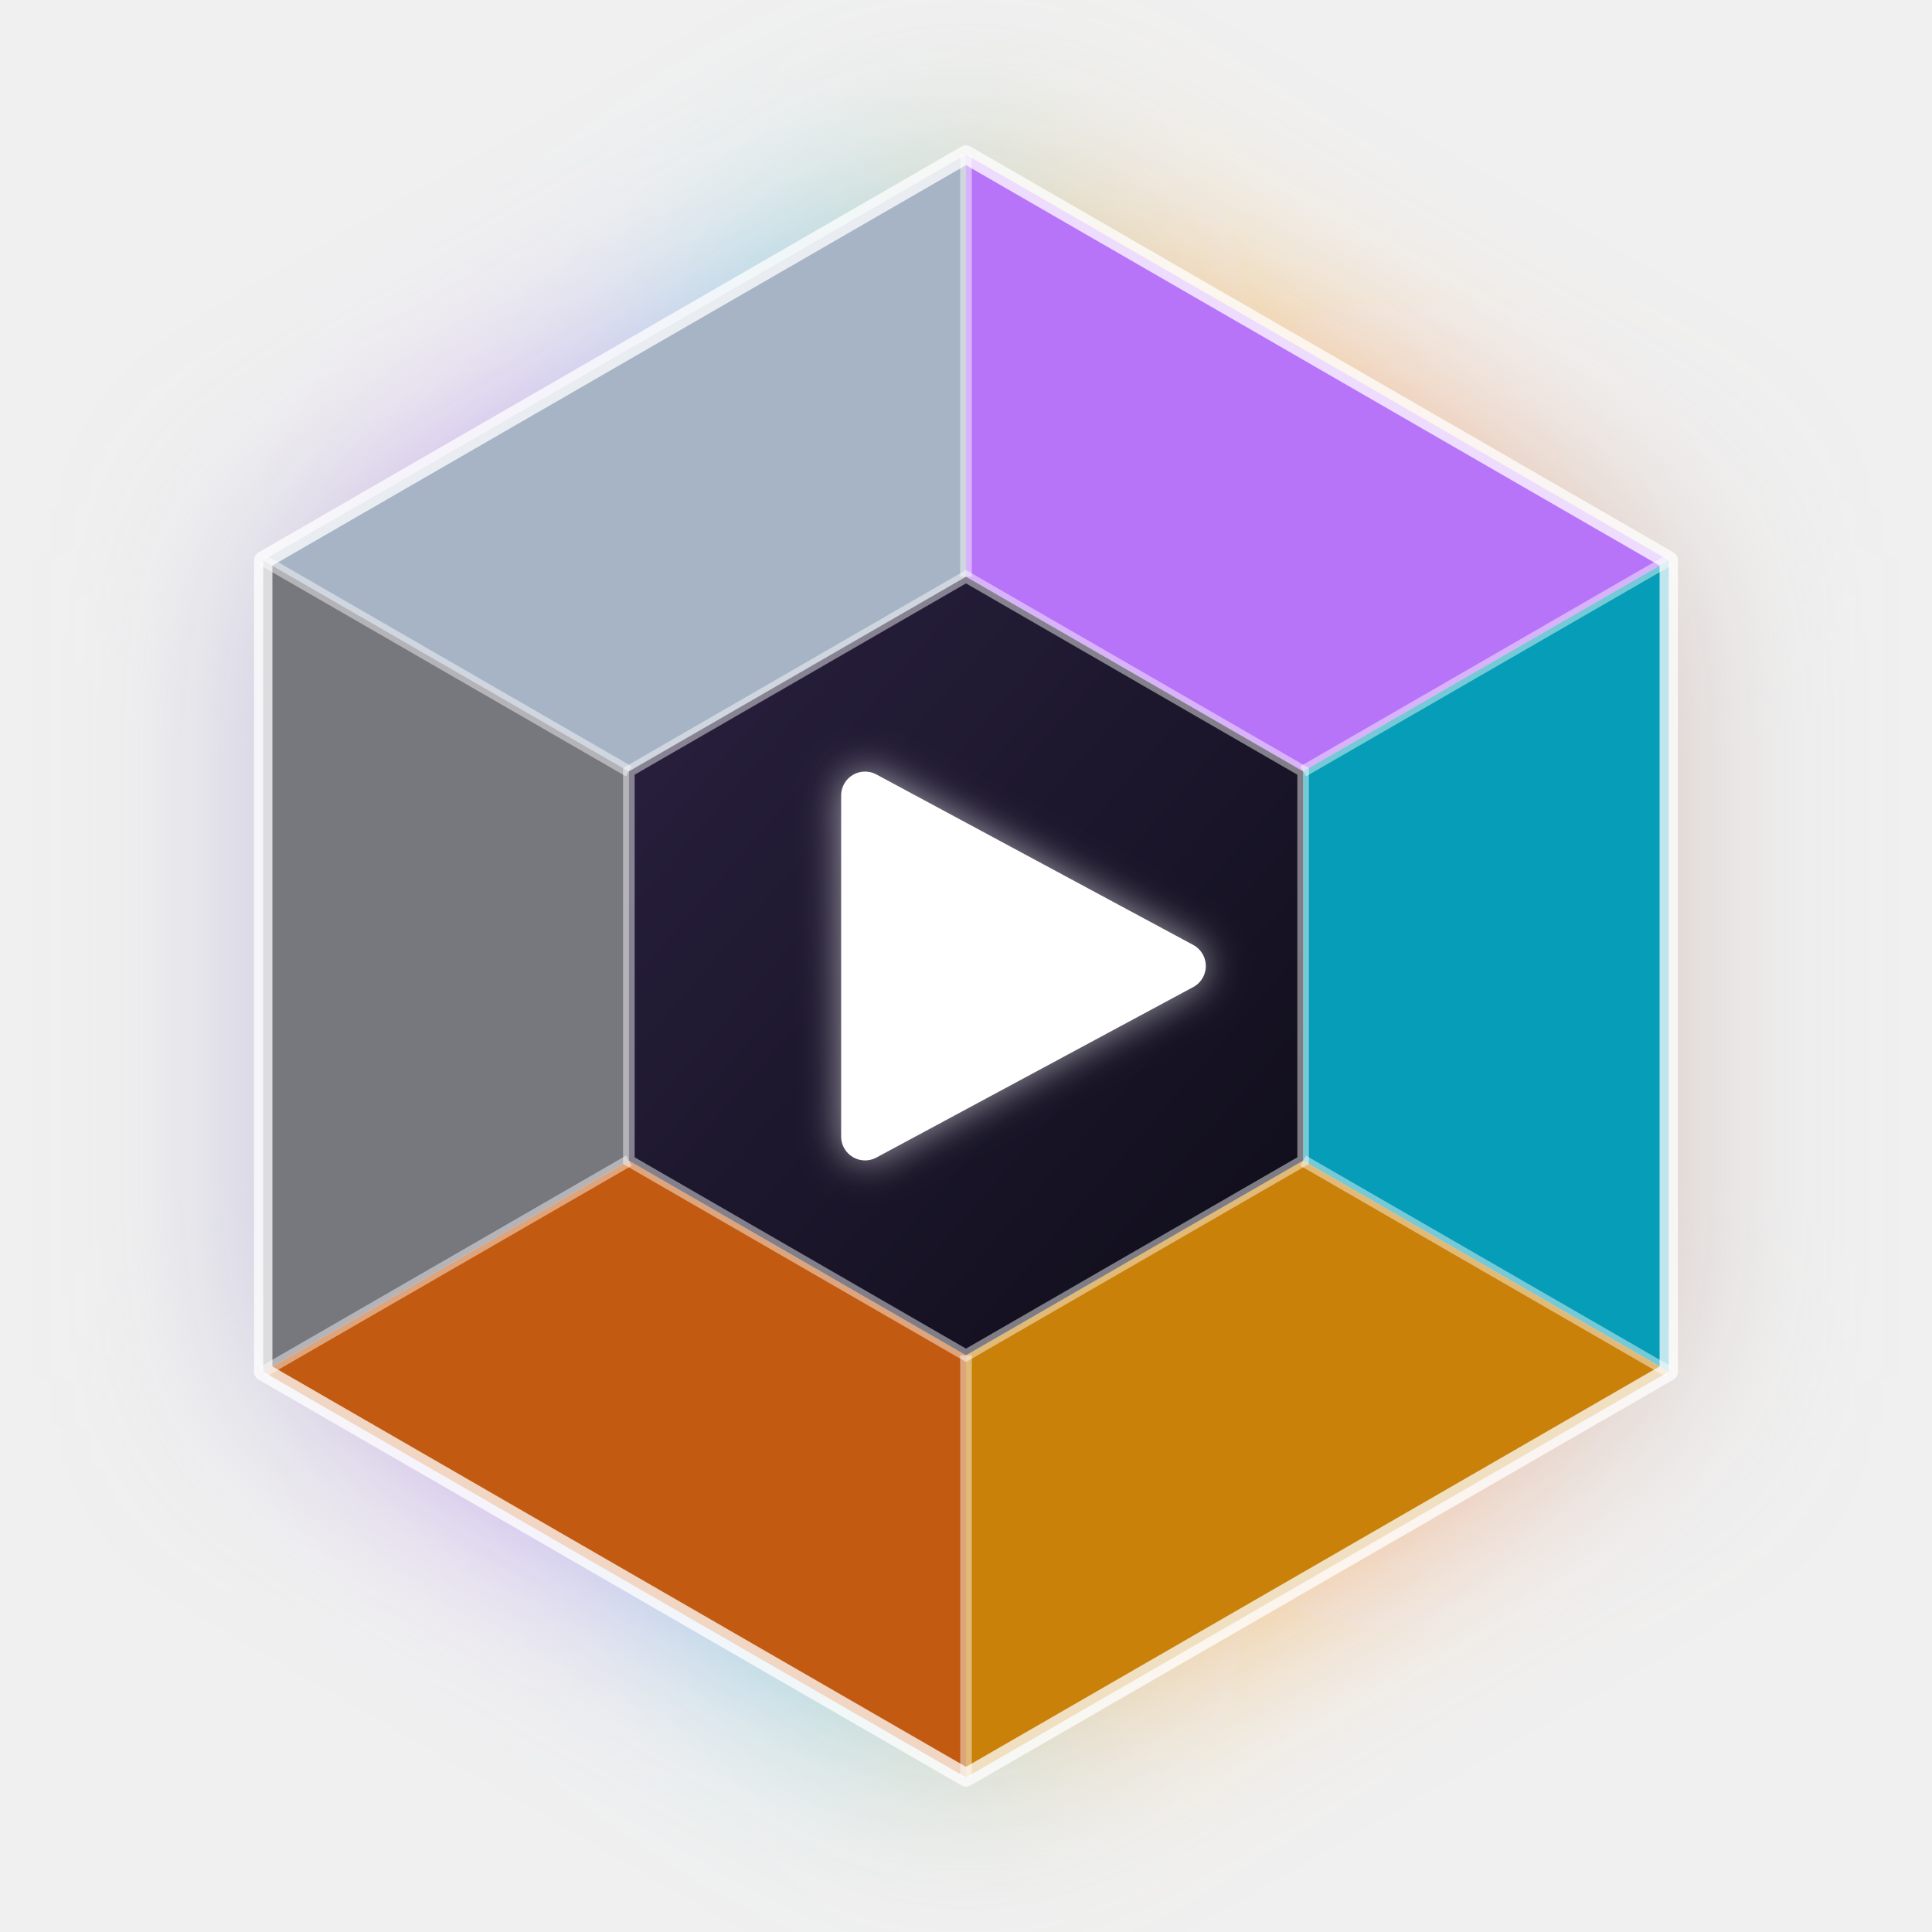
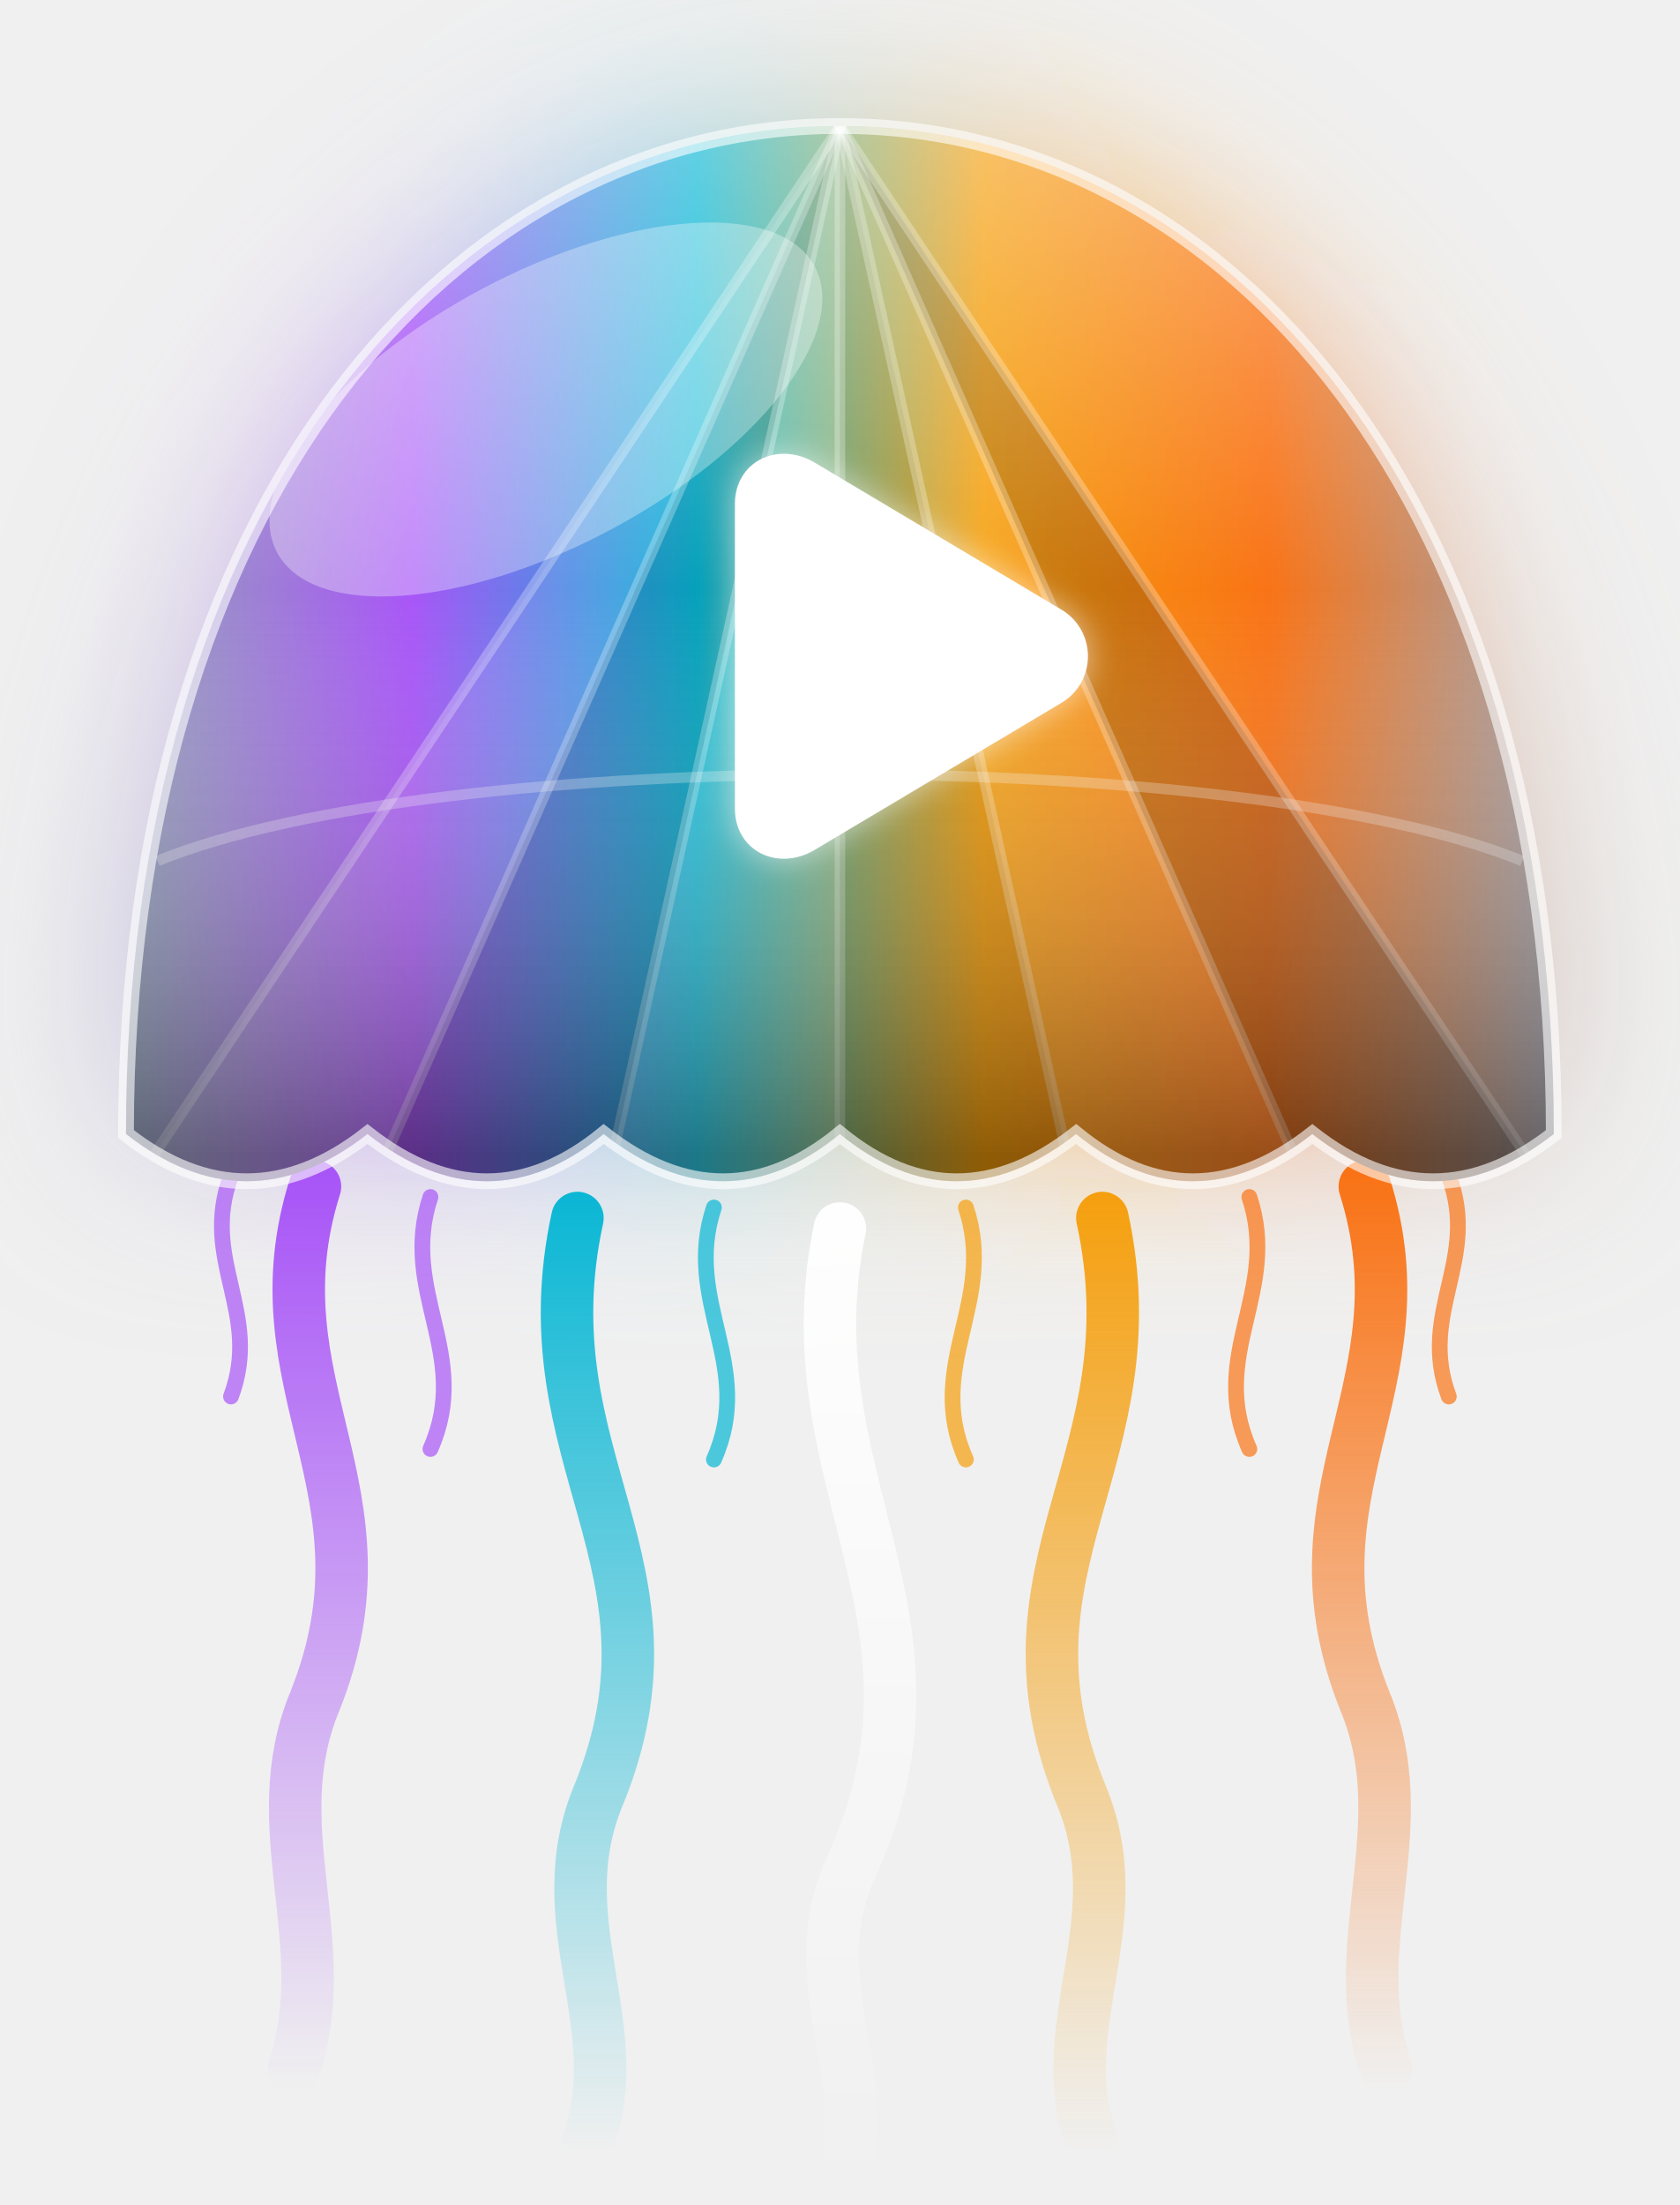
- <svg xmlns="http://www.w3.org/2000/svg" viewBox="0 0 400 400" width="400" height="400">
+ <svg xmlns="http://www.w3.org/2000/svg" viewBox="96 72 320 420" width="320" height="420">
  <defs>
-     <linearGradient id="jtspec" x1="0" y1="0" x2="1" y2="0">
+     <linearGradient id="spectrum" x1="120" y1="0" x2="392" y2="0" gradientUnits="userSpaceOnUse">
      <stop offset="0" stop-color="#94a3b8" />
      <stop offset="0.2" stop-color="#a855f7" />
      <stop offset="0.4" stop-color="#06b6d4" />
      <stop offset="0.6" stop-color="#f59e0b" />
      <stop offset="0.8" stop-color="#f97316" />
      <stop offset="1" stop-color="#a1a1aa" />
    </linearGradient>
-     <linearGradient id="jttable" x1="0" y1="0" x2="1" y2="1">
-       <stop offset="0" stop-color="#2a2140" />
-       <stop offset="1" stop-color="#0e0c18" />
+     <linearGradient id="shade" x1="0" y1="96" x2="0" y2="292" gradientUnits="userSpaceOnUse">
+       <stop offset="0" stop-color="#ffffff" stop-opacity="0.38" />
+       <stop offset="0.45" stop-color="#ffffff" stop-opacity="0" />
+       <stop offset="1" stop-color="#000000" stop-opacity="0.38" />
    </linearGradient>
-     <filter id="jtglow" x="-50%" y="-50%" width="200%" height="200%">
-       <feGaussianBlur stdDeviation="20" />
+     <linearGradient id="t1" x1="0" y1="296" x2="0" y2="470" gradientUnits="userSpaceOnUse">
+       <stop offset="0" stop-color="#a855f7" />
+       <stop offset="1" stop-color="#a855f7" stop-opacity="0" />
+     </linearGradient>
+     <linearGradient id="t2" x1="0" y1="296" x2="0" y2="482" gradientUnits="userSpaceOnUse">
+       <stop offset="0" stop-color="#06b6d4" />
+       <stop offset="1" stop-color="#06b6d4" stop-opacity="0" />
+     </linearGradient>
+     <linearGradient id="t3" x1="0" y1="296" x2="0" y2="490" gradientUnits="userSpaceOnUse">
+       <stop offset="0" stop-color="#ffffff" />
+       <stop offset="1" stop-color="#ffffff" stop-opacity="0" />
+     </linearGradient>
+     <linearGradient id="t4" x1="0" y1="296" x2="0" y2="482" gradientUnits="userSpaceOnUse">
+       <stop offset="0" stop-color="#f59e0b" />
+       <stop offset="1" stop-color="#f59e0b" stop-opacity="0" />
+     </linearGradient>
+     <linearGradient id="t5" x1="0" y1="296" x2="0" y2="470" gradientUnits="userSpaceOnUse">
+       <stop offset="0" stop-color="#f97316" />
+       <stop offset="1" stop-color="#f97316" stop-opacity="0" />
+     </linearGradient>
+     <filter id="glow" x="-50%" y="-50%" width="200%" height="200%">
+       <feGaussianBlur stdDeviation="18" />
    </filter>
-     <filter id="jtsoft" x="-50%" y="-50%" width="200%" height="200%">
-       <feGaussianBlur stdDeviation="4" />
+     <filter id="soft" x="-50%" y="-50%" width="200%" height="200%">
+       <feGaussianBlur stdDeviation="3" />
    </filter>
+     <clipPath id="bell">
+       <path id="bellShape" d="M120 288 C120 168 182 96 256 96 C330 96 392 168 392 288                Q 369 306 346 288 Q 323 306 301 288 Q 278 306 256 288                Q 234 306 211 288 Q 189 306 166 288 Q 143 306 120 288 Z" />
+     </clipPath>
  </defs>
-   <polygon points="200.0,32.0 345.5,116.0 345.5,284.0 200.0,368.0 54.5,284.0 54.5,116.0" fill="url(#jtspec)" opacity="0.5" filter="url(#jtglow)" />
-   <polygon points="200.0,32.0 345.5,116.0 269.8,159.7 200.0,119.4" fill="#a855f7" />
-   <polygon points="200.0,32.0 345.5,116.0 269.8,159.7 200.0,119.4" fill="#fff" opacity="0.18" />
-   <polygon points="345.5,116.0 345.5,284.0 269.8,240.3 269.8,159.7" fill="#06b6d4" />
-   <polygon points="345.5,116.0 345.5,284.0 269.8,240.3 269.8,159.7" fill="#000" opacity="0.14" />
-   <polygon points="345.5,284.0 200.0,368.0 200.0,280.6 269.8,240.3" fill="#f59e0b" />
-   <polygon points="345.5,284.0 200.0,368.0 200.0,280.6 269.8,240.3" fill="#000" opacity="0.18" />
-   <polygon points="200.0,368.0 54.5,284.0 130.2,240.3 200.0,280.6" fill="#f97316" />
-   <polygon points="200.0,368.0 54.5,284.0 130.2,240.3 200.0,280.6" fill="#000" opacity="0.22" />
-   <polygon points="54.5,284.0 54.5,116.0 130.2,159.7 130.2,240.3" fill="#a1a1aa" />
-   <polygon points="54.5,284.0 54.5,116.0 130.2,159.7 130.2,240.3" fill="#000" opacity="0.26" />
-   <polygon points="54.5,116.0 200.0,32.0 200.0,119.4 130.2,159.7" fill="#94a3b8" />
-   <polygon points="54.5,116.0 200.0,32.0 200.0,119.4 130.2,159.7" fill="#fff" opacity="0.18" />
-   <polygon points="200.0,119.4 269.8,159.7 269.8,240.3 200.0,280.6 130.2,240.3 130.2,159.7" fill="url(#jttable)" />
-   <g stroke="#fff" stroke-opacity="0.45" stroke-width="2.4" fill="none">
-     <line x1="200.0" y1="32.0" x2="200.0" y2="119.4" />
-     <line x1="345.5" y1="116.0" x2="269.8" y2="159.7" />
-     <line x1="345.5" y1="284.0" x2="269.8" y2="240.3" />
-     <line x1="200.0" y1="368.0" x2="200.0" y2="280.6" />
-     <line x1="54.5" y1="284.0" x2="130.2" y2="240.3" />
-     <line x1="54.5" y1="116.0" x2="130.2" y2="159.7" />
-     <polygon points="200.0,119.4 269.8,159.7 269.8,240.3 200.0,280.6 130.2,240.3 130.2,159.7" />
+   <path d="M120 288 C120 168 182 96 256 96 C330 96 392 168 392 288 Z" fill="url(#spectrum)" opacity="0.5" filter="url(#glow)" />
+   <g fill="none" stroke-linecap="round" stroke-width="3" opacity="0.7">
+     <path d="M140 296 C134 312 146 322 140 338" stroke="#a855f7" />
+     <path d="M178 300 C172 318 186 330 178 348" stroke="#a855f7" />
+     <path d="M232 302 C226 320 240 332 232 350" stroke="#06b6d4" />
+     <path d="M280 302 C286 320 272 332 280 350" stroke="#f59e0b" />
+     <path d="M334 300 C340 318 326 330 334 348" stroke="#f97316" />
+     <path d="M372 296 C378 312 366 322 372 338" stroke="#f97316" />
  </g>
-   <polygon points="200.0,32.0 345.5,116.0 345.5,284.0 200.0,368.0 54.5,284.0 54.5,116.0" fill="none" stroke="#fff" stroke-opacity="0.75" stroke-width="3.8" stroke-linejoin="round" />
-   <polygon points="179.1,164.7 244.7,200.0 179.1,235.3" fill="#fff" stroke="#fff" stroke-width="9.9" stroke-linejoin="round" filter="url(#jtsoft)" opacity="0.6" />
-   <polygon points="179.1,164.7 244.7,200.0 179.1,235.3" fill="#fff" stroke="#fff" stroke-width="9.9" stroke-linejoin="round" />
+   <g fill="none" stroke-linecap="round" stroke-width="10">
+     <path d="M156 298 C144 336 172 356 156 396 C146 420 160 442 152 466" stroke="url(#t1)" />
+     <path d="M206 304 C196 350 228 370 210 414 C200 438 216 458 208 480" stroke="url(#t2)" />
+     <path d="M256 306 C246 354 280 380 258 428 C248 450 264 470 256 490" stroke="url(#t3)" />
+     <path d="M306 304 C316 350 284 370 302 414 C312 438 296 458 304 480" stroke="url(#t4)" />
+     <path d="M356 298 C368 336 340 356 356 396 C366 420 352 442 360 466" stroke="url(#t5)" />
+   </g>
+   <g clip-path="url(#bell)">
+     <rect x="110" y="90" width="292" height="230" fill="url(#spectrum)" />
+     <g fill="#ffffff">
+       <polygon points="256,96 120,300 166,300" opacity="0.10" />
+       <polygon points="256,96 211,300 256,300" opacity="0.16" />
+       <polygon points="256,96 301,300 346,300" opacity="0.08" />
+     </g>
+     <g fill="#000000">
+       <polygon points="256,96 166,300 211,300" opacity="0.12" />
+       <polygon points="256,96 256,300 301,300" opacity="0.06" />
+       <polygon points="256,96 346,300 392,300" opacity="0.18" />
+     </g>
+     <g stroke="#ffffff" stroke-opacity="0.28" stroke-width="2" fill="none">
+       <line x1="256" y1="96" x2="120" y2="300" />
+       <line x1="256" y1="96" x2="166" y2="300" />
+       <line x1="256" y1="96" x2="211" y2="300" />
+       <line x1="256" y1="96" x2="256" y2="300" />
+       <line x1="256" y1="96" x2="301" y2="300" />
+       <line x1="256" y1="96" x2="346" y2="300" />
+       <line x1="256" y1="96" x2="392" y2="300" />
+       <path d="M126 236 C180 214 332 214 386 236" />
+     </g>
+     <rect x="110" y="90" width="292" height="230" fill="url(#shade)" />
+     <ellipse cx="200" cy="150" rx="58" ry="26" transform="rotate(-28 200 150)" fill="#ffffff" opacity="0.32" />
+   </g>
+   <use href="#bellShape" fill="none" stroke="#ffffff" stroke-opacity="0.6" stroke-width="3" />
+   <path d="M236 168 C236 160 244 156 251 160 L298 188 C305 192 305 202 298 206 L251 234 C244 238 236 234 236 226 Z" fill="#ffffff" filter="url(#soft)" opacity="0.6" />
+   <path d="M236 168 C236 160 244 156 251 160 L298 188 C305 192 305 202 298 206 L251 234 C244 238 236 234 236 226 Z" fill="#ffffff" />
</svg>
